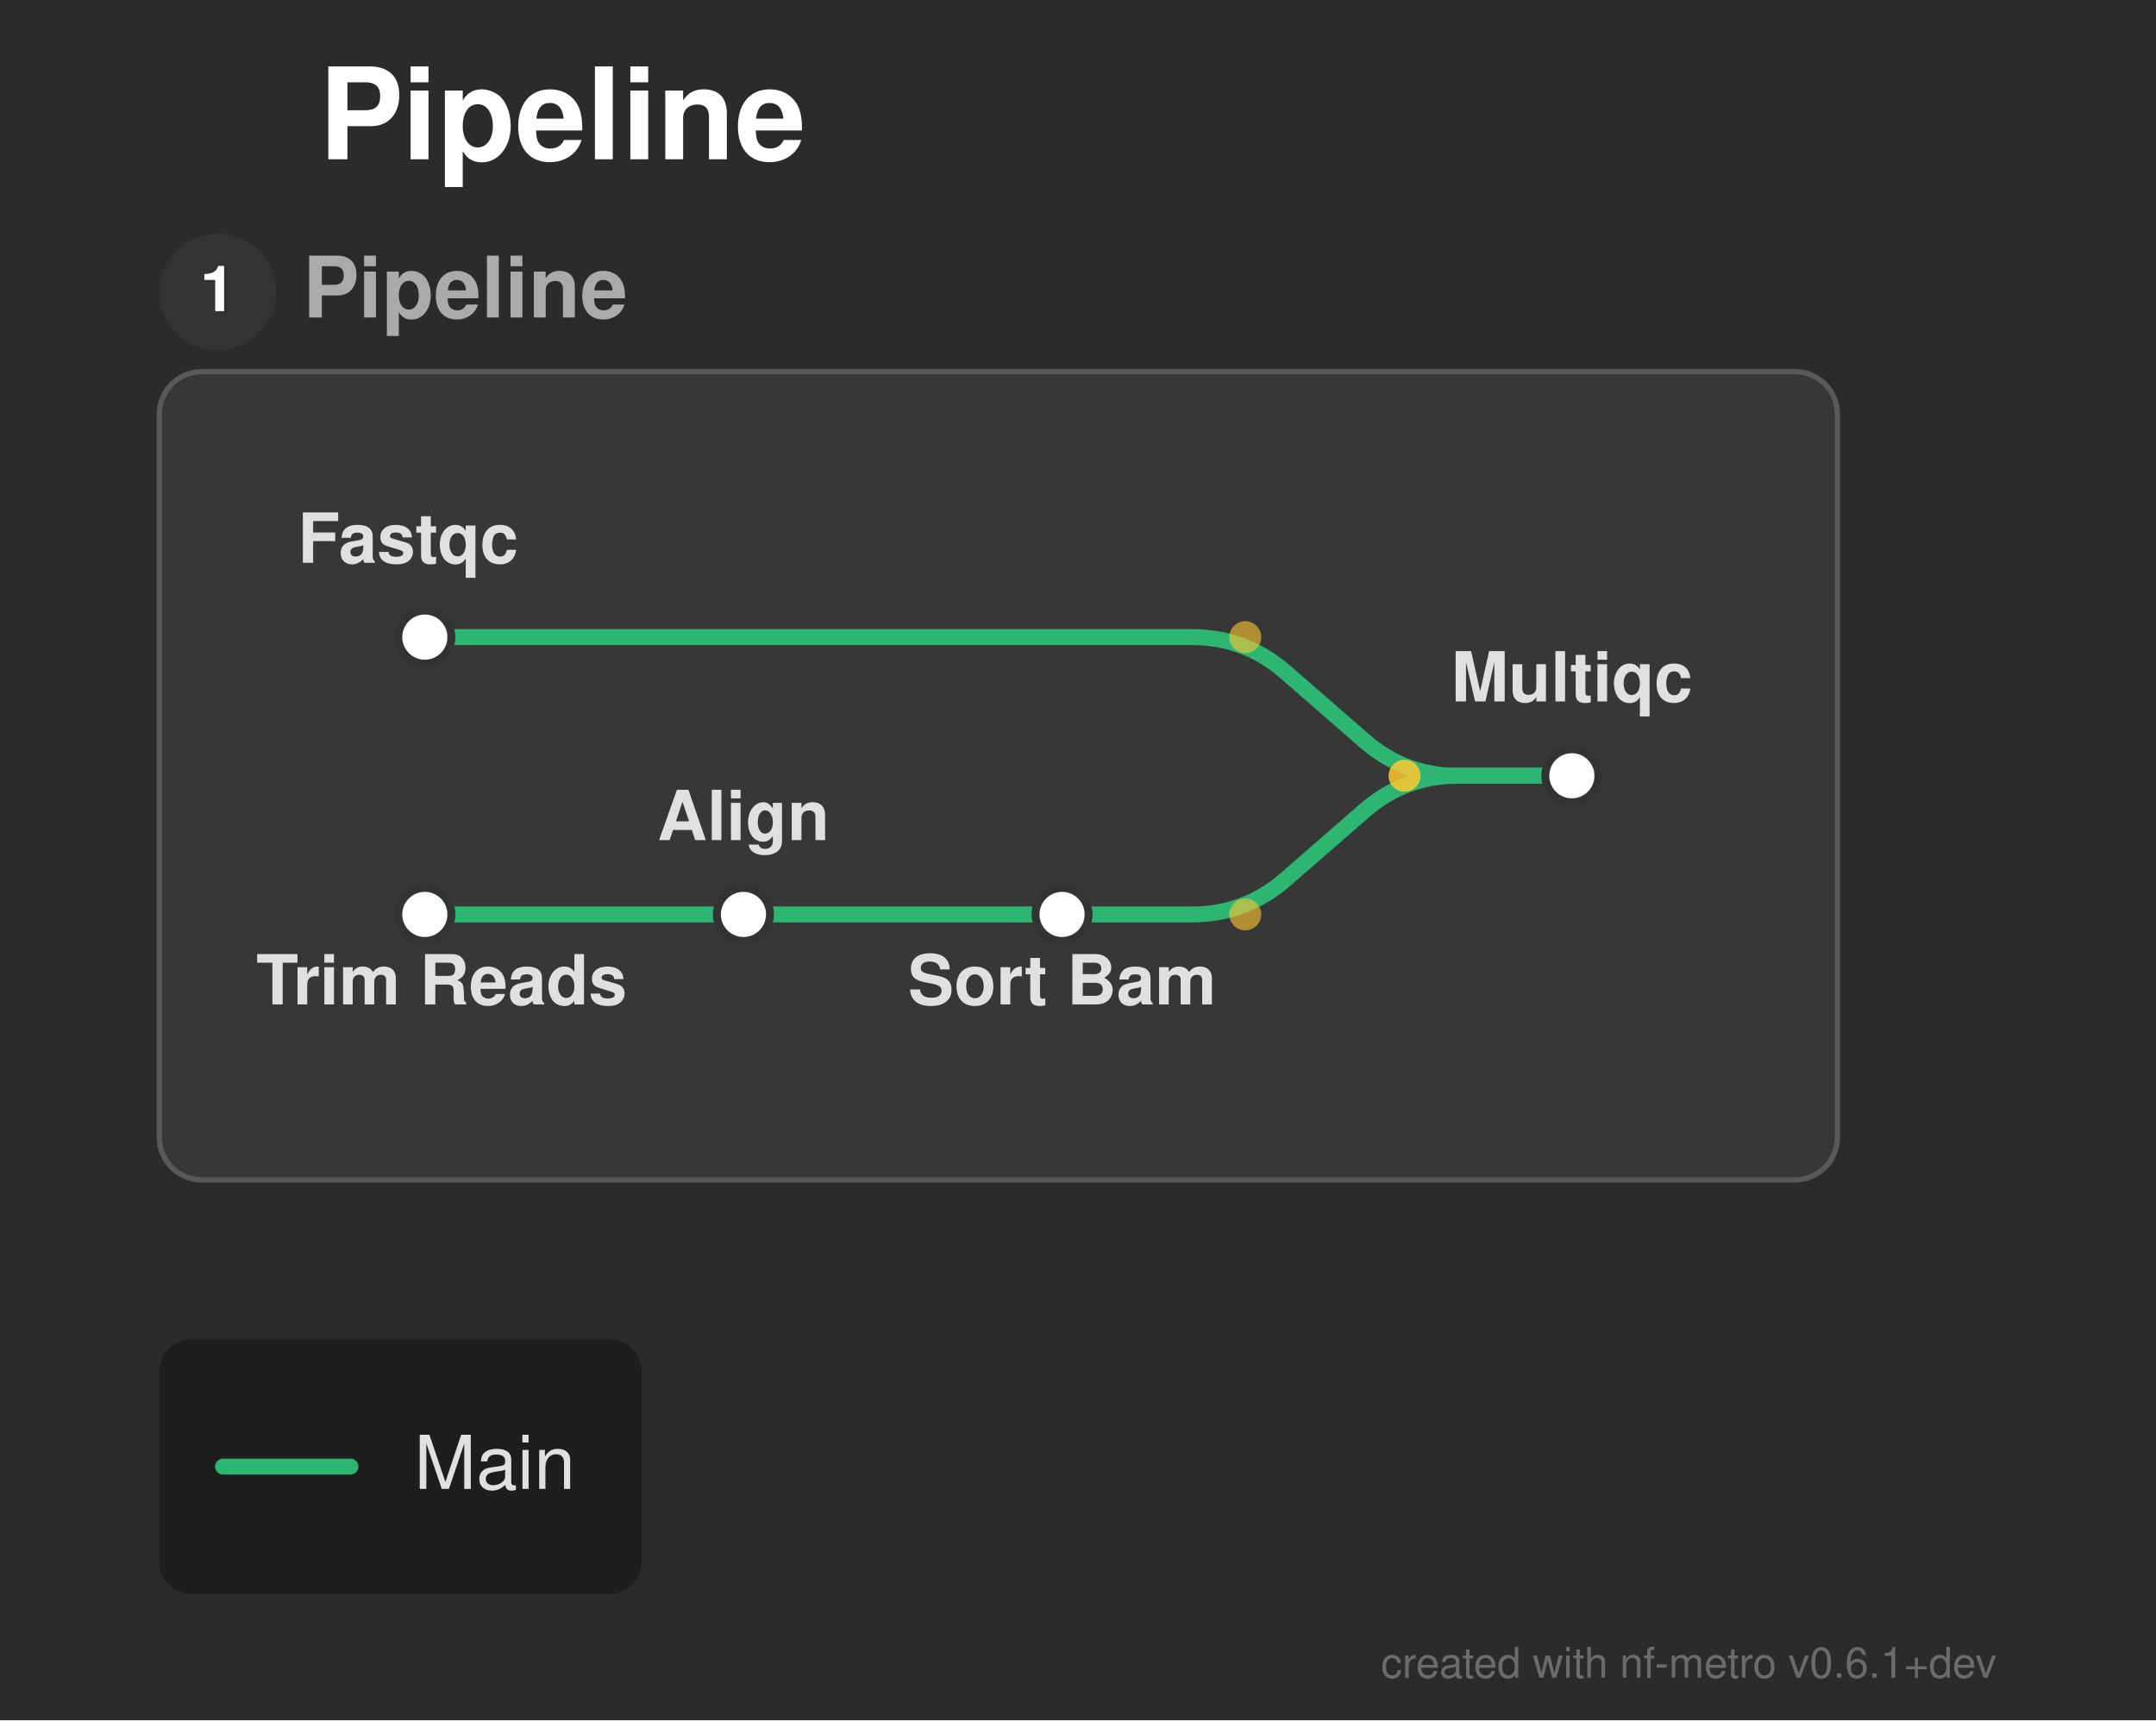
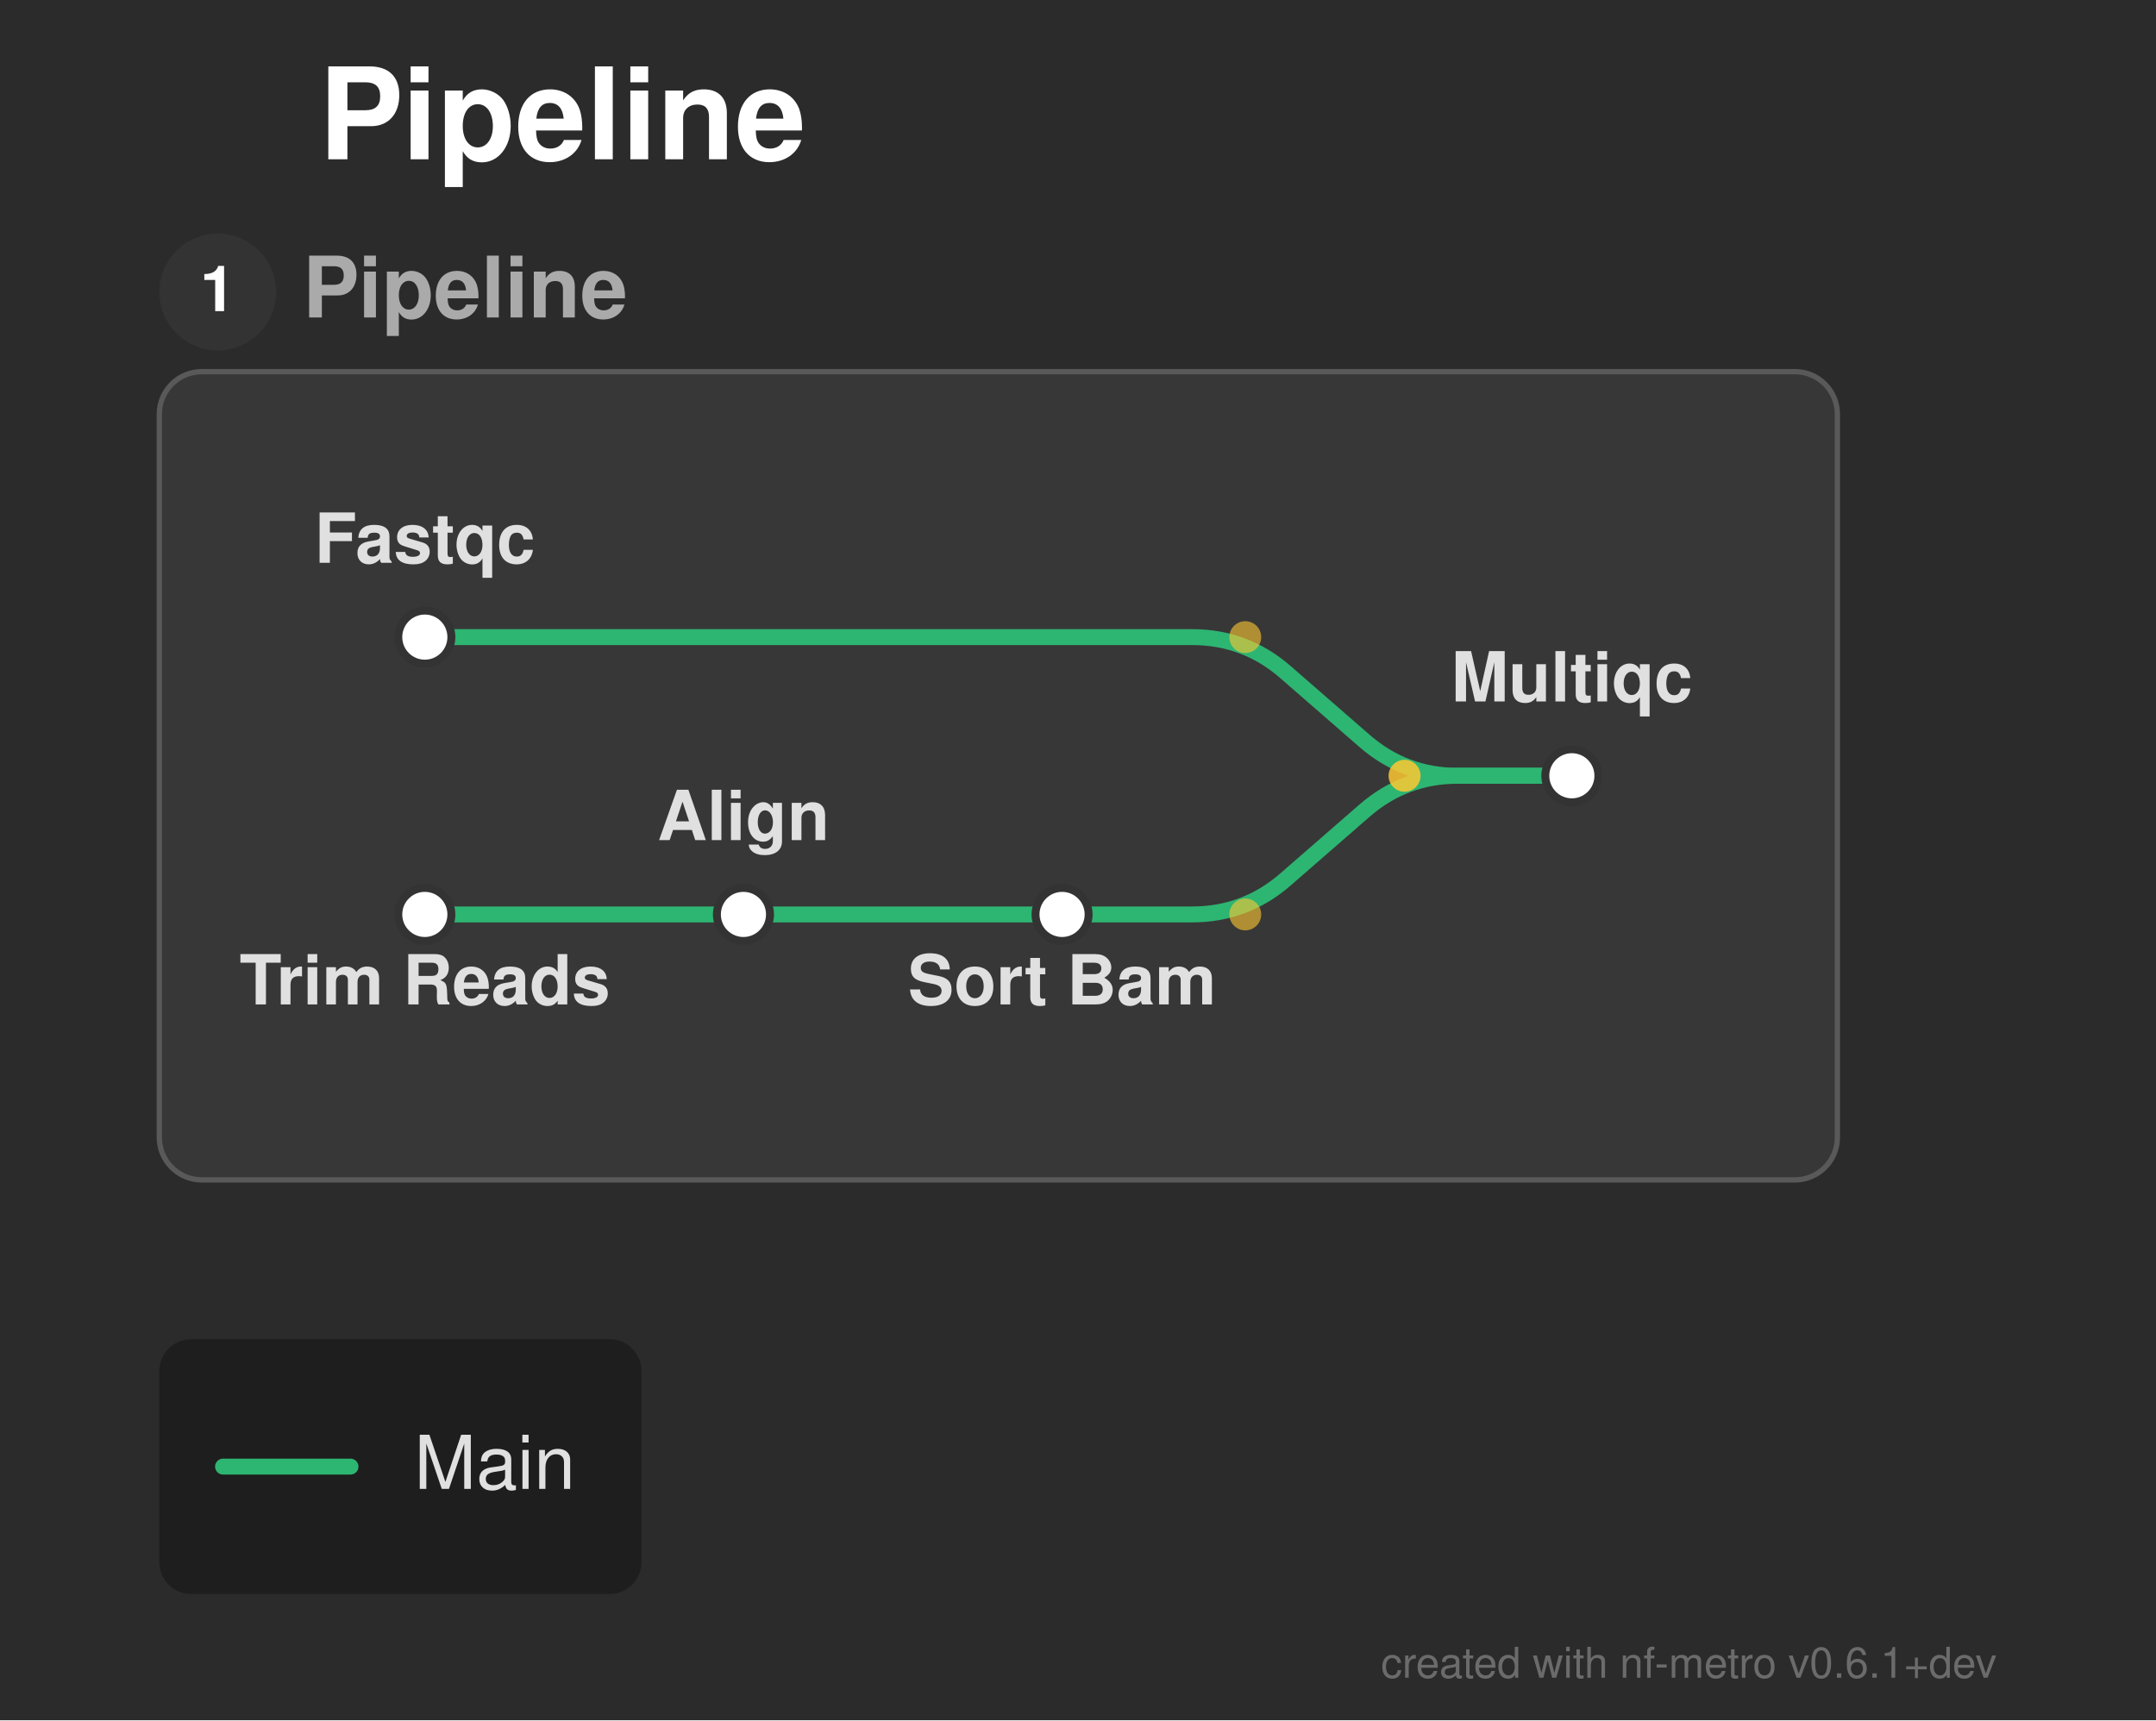
<svg xmlns="http://www.w3.org/2000/svg" width="406" height="324" viewBox="0 0 406 324">
  <defs>
</defs>
  <rect x="0" y="0" width="406" height="324" fill="#2b2b2b" />
  <text x="60.0" y="30.0" font-size="24.0" fill="#ffffff" font-family="'Helvetica Neue', Helvetica, Arial, sans-serif" font-weight="bold" class="nf-metro-title">Pipeline</text>
  <rect x="30.0" y="70.0" width="316.0" height="152.233" rx="8" ry="8" fill="#373737" stroke="#595959" stroke-width="1.0" />
  <circle cx="41.0" cy="55.0" r="11" fill="#333333" class="nf-metro-section-num-circle" />
  <text x="41.0" y="55.0" font-size="12" fill="#ffffff" font-family="'Helvetica Neue', Helvetica, Arial, sans-serif" font-weight="bold" text-anchor="middle" dy="0.3em">1</text>
  <text x="57.0" y="55.0" font-size="16.0" fill="#aaaaaa" font-family="'Helvetica Neue', Helvetica, Arial, sans-serif" font-weight="bold" dy="0.3em" class="nf-metro-section-label">Pipeline</text>
  <path d="M80.0,172.233 L140.0,172.233" stroke="#2db572" stroke-width="3.0" stroke-linecap="round" />
  <path d="M140.0,172.233 L200.0,172.233" stroke="#2db572" stroke-width="3.0" stroke-linecap="round" />
  <path d="M200.0,172.233 L224.5,172.233 Q234.5,172.233,242.042,165.667 L256.958,152.683 Q264.5,146.117,274.5,146.117 L296.0,146.117" stroke="#2db572" stroke-width="3.0" fill="none" stroke-linecap="round" stroke-linejoin="round" />
  <path d="M80.0,120.0 L224.5,120.0 Q234.5,120.0,242.042,126.566 L256.958,139.55 Q264.5,146.117,274.5,146.117 L296.0,146.117" stroke="#2db572" stroke-width="3.0" fill="none" stroke-linecap="round" stroke-linejoin="round" />
  <rect x="75.0" y="115.0" width="10.0" height="10.0" rx="5.0" ry="5.0" fill="#ffffff" stroke="#333333" stroke-width="1.5" />
  <rect x="75.0" y="167.233" width="10.0" height="10.0" rx="5.0" ry="5.0" fill="#ffffff" stroke="#333333" stroke-width="1.5" />
  <rect x="135.0" y="167.233" width="10.0" height="10.0" rx="5.0" ry="5.0" fill="#ffffff" stroke="#333333" stroke-width="1.5" />
  <rect x="195.0" y="167.233" width="10.0" height="10.0" rx="5.0" ry="5.0" fill="#ffffff" stroke="#333333" stroke-width="1.5" />
  <rect x="291.0" y="141.117" width="10.0" height="10.0" rx="5.0" ry="5.0" fill="#ffffff" stroke="#333333" stroke-width="1.5" />
-   <text x="76.85" y="106.0" font-size="13.0" fill="#e0e0e0" font-family="'Helvetica Neue', Helvetica, Arial, sans-serif" font-weight="bold" text-anchor="middle" dominant-baseline="auto">Fastqc</text>
-   <text x="83.15" y="183.233" font-size="13.0" fill="#e0e0e0" font-family="'Helvetica Neue', Helvetica, Arial, sans-serif" font-weight="bold" text-anchor="middle" dominant-baseline="hanging">Trim Reads</text>
+   <text x="80.0" y="106.0" font-size="13.0" fill="#e0e0e0" font-family="'Helvetica Neue', Helvetica, Arial, sans-serif" font-weight="bold" text-anchor="middle" dominant-baseline="auto">Fastqc</text>
+   <text x="80.0" y="183.233" font-size="13.0" fill="#e0e0e0" font-family="'Helvetica Neue', Helvetica, Arial, sans-serif" font-weight="bold" text-anchor="middle" dominant-baseline="hanging">Trim Reads</text>
  <text x="140.0" y="158.233" font-size="13.0" fill="#e0e0e0" font-family="'Helvetica Neue', Helvetica, Arial, sans-serif" font-weight="bold" text-anchor="middle" dominant-baseline="auto">Align</text>
  <text x="200.0" y="183.233" font-size="13.0" fill="#e0e0e0" font-family="'Helvetica Neue', Helvetica, Arial, sans-serif" font-weight="bold" text-anchor="middle" dominant-baseline="hanging">Sort Bam</text>
  <text x="296.0" y="132.117" font-size="13.0" fill="#e0e0e0" font-family="'Helvetica Neue', Helvetica, Arial, sans-serif" font-weight="bold" text-anchor="middle" dominant-baseline="auto">Multiqc</text>
  <circle cx="234.5" cy="120.0" r="3.0" fill="rgba(255, 200, 50, 0.6)" />
  <circle cx="264.5" cy="146.117" r="3.0" fill="rgba(255, 200, 50, 0.6)" />
  <circle cx="234.5" cy="172.233" r="3.0" fill="rgba(255, 200, 50, 0.6)" />
  <circle cx="264.5" cy="146.117" r="3.0" fill="rgba(255, 200, 50, 0.6)" />
  <rect x="30.0" y="252.233" width="90.8" height="48.0" rx="6" ry="6" fill="rgba(0, 0, 0, 0.3)" />
  <path d="M42.0,276.233 L66.0,276.233" stroke="#2db572" stroke-width="3.0" stroke-linecap="round" />
  <text x="78.0" y="276.233" font-size="14.0" fill="#e0e0e0" font-family="'Helvetica Neue', Helvetica, Arial, sans-serif" dy="0.3em">Main</text>
  <text x="376.0" y="316.0" font-size="8" fill="rgba(150, 150, 150, 0.6)" font-family="'Helvetica Neue', Helvetica, Arial, sans-serif" text-anchor="end">created with nf-metro v0.6.1+dev</text>
</svg>
